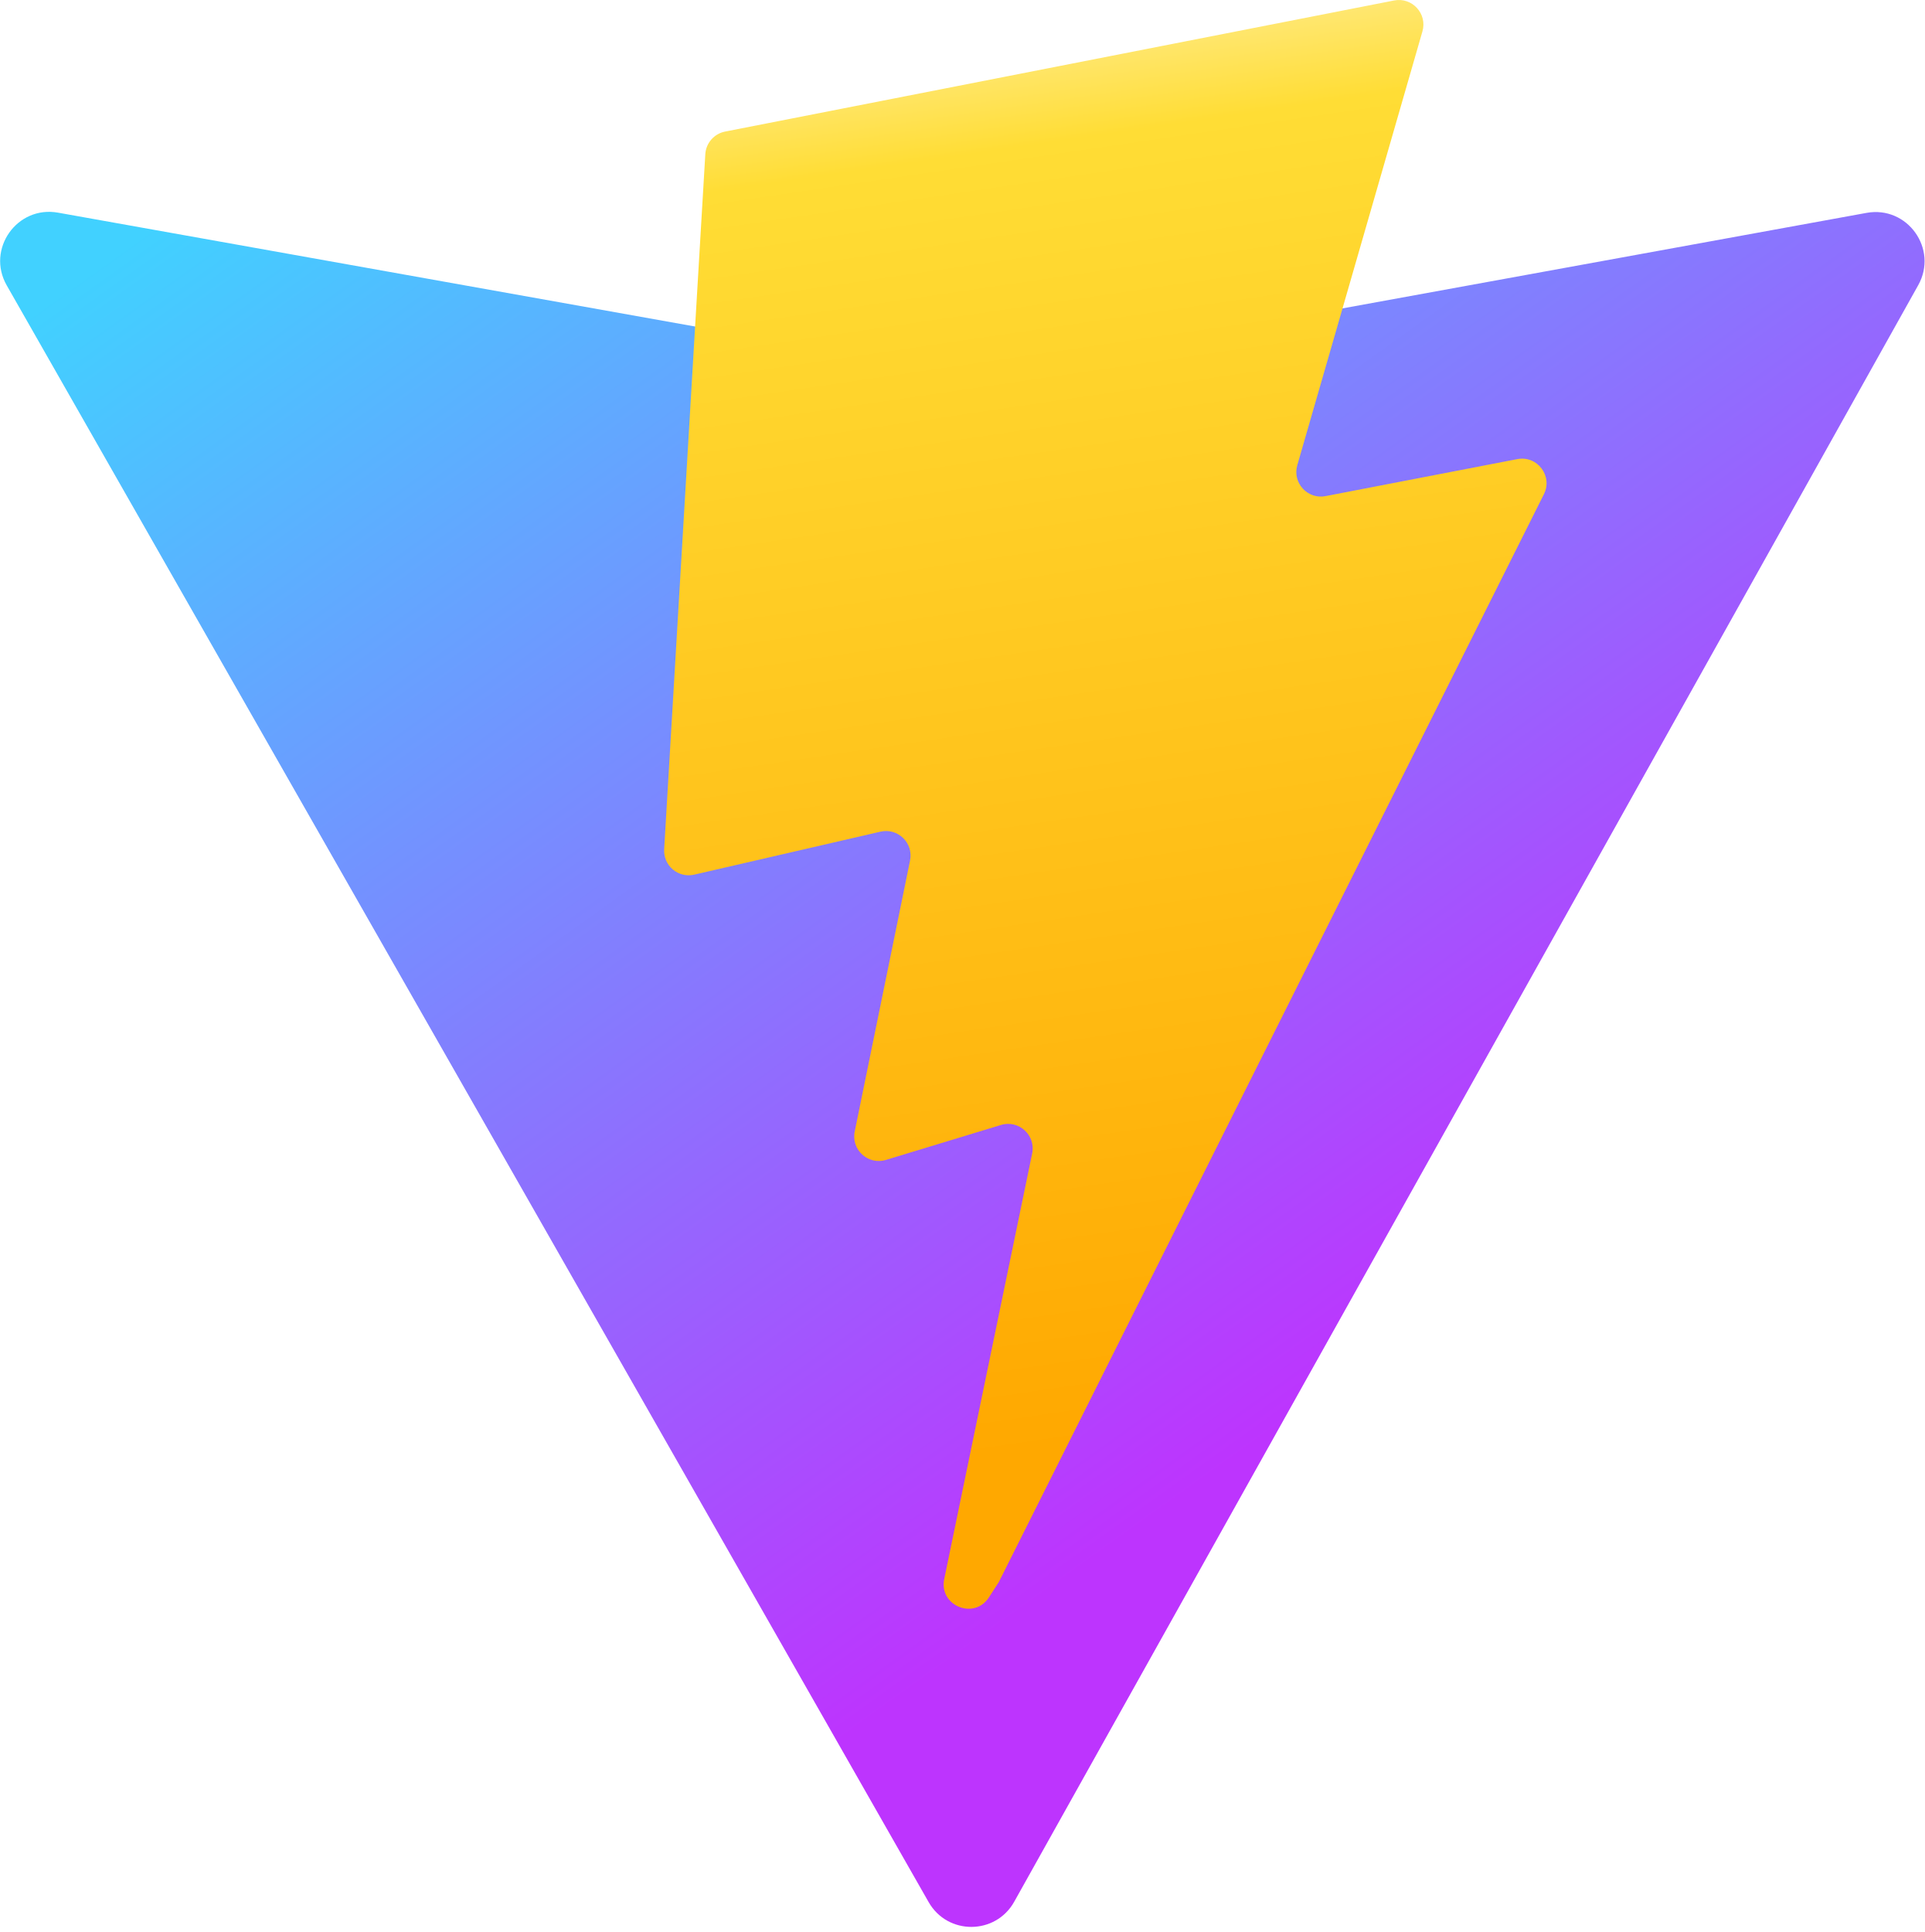
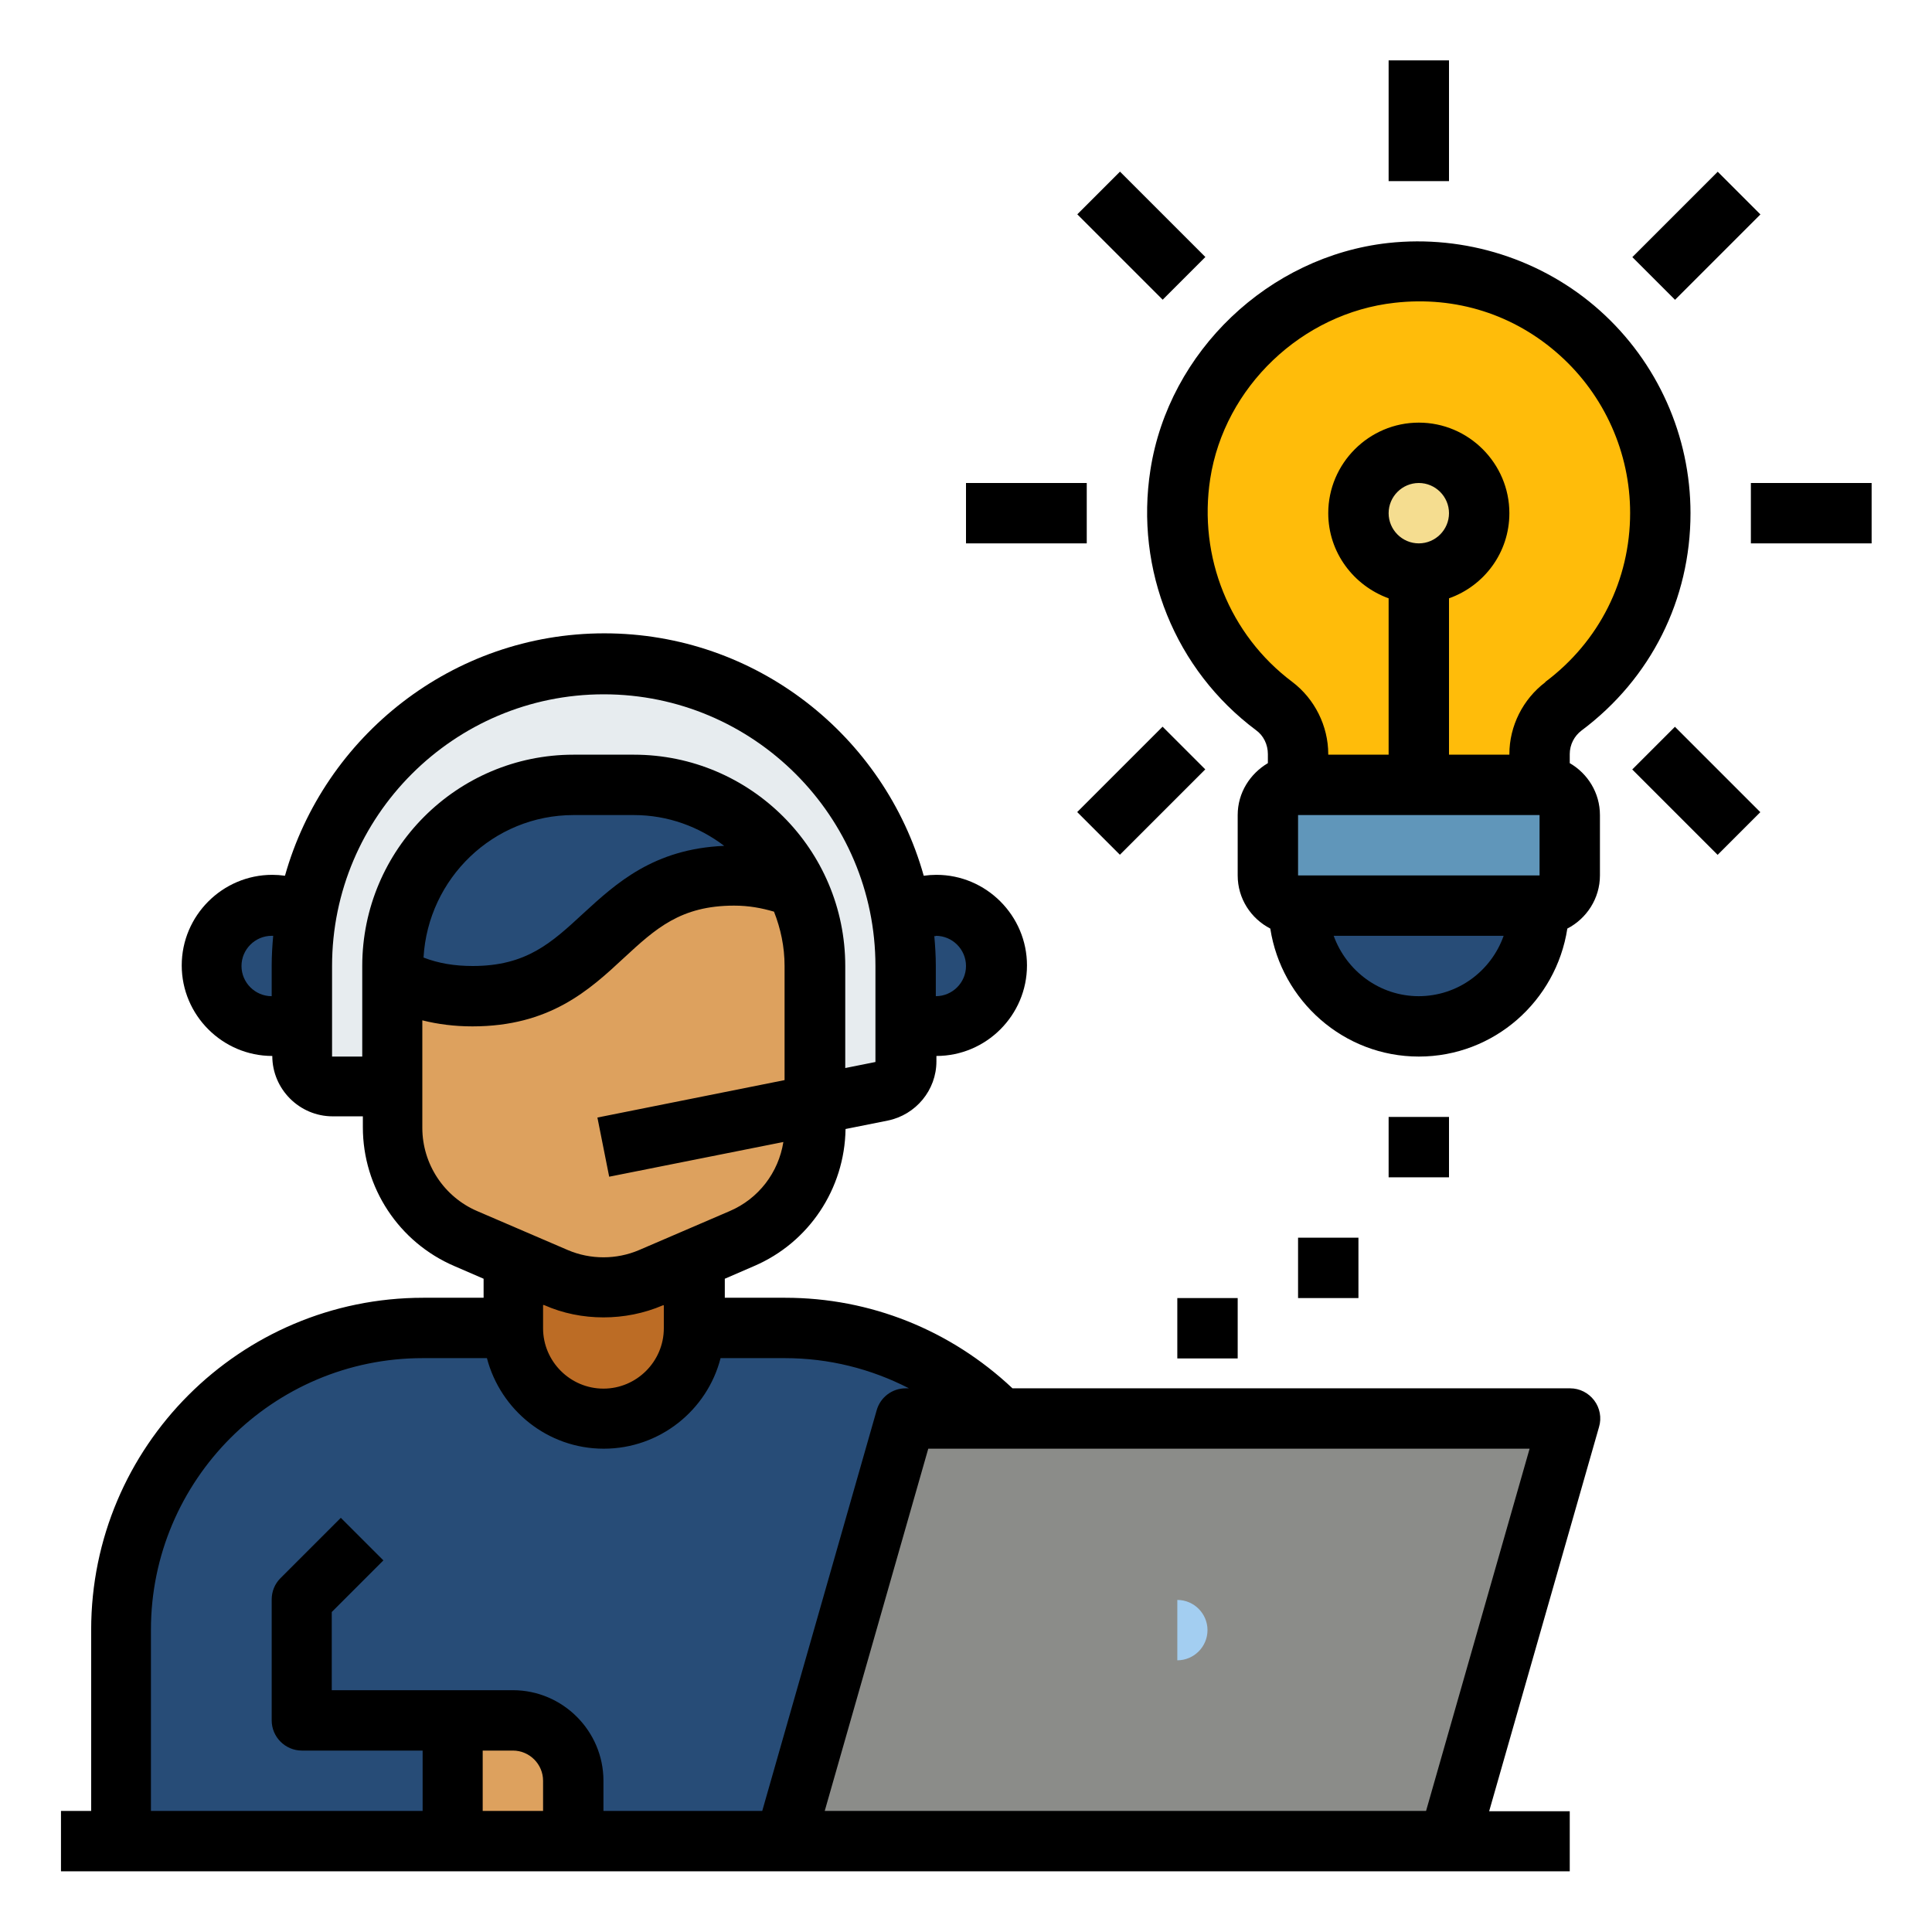
- <svg xmlns="http://www.w3.org/2000/svg" aria-hidden="true" role="img" class="iconify iconify--logos" width="31.88" height="32" preserveAspectRatio="xMidYMid meet" viewBox="0 0 256 257">
+ <svg xmlns="http://www.w3.org/2000/svg" data-name="Layer 1" id="Layer_1" viewBox="0 0 64 64">
  <defs>
-     <linearGradient id="IconifyId1813088fe1fbc01fb466" x1="-.828%" x2="57.636%" y1="7.652%" y2="78.411%">
-       <stop offset="0%" stop-color="#41D1FF" />
-       <stop offset="100%" stop-color="#BD34FE" />
-     </linearGradient>
-     <linearGradient id="IconifyId1813088fe1fbc01fb467" x1="43.376%" x2="50.316%" y1="2.242%" y2="89.03%">
-       <stop offset="0%" stop-color="#FFEA83" />
-       <stop offset="8.333%" stop-color="#FFDD35" />
-       <stop offset="100%" stop-color="#FFA800" />
-     </linearGradient>
+     <style>
+       .cls-1 {
+         fill: #f5dd90;
+       }
+ 
+       .cls-2 {
+         fill: #e7ecef;
+       }
+ 
+       .cls-3 {
+         fill: #ffbc0a;
+       }
+ 
+       .cls-4 {
+         fill: #8b8c89;
+       }
+ 
+       .cls-5 {
+         fill: #bc6c25;
+       }
+ 
+       .cls-6 {
+         fill: #a3cef1;
+       }
+ 
+       .cls-7 {
+         fill: #dda15e;
+       }
+ 
+       .cls-8 {
+         fill: #6096ba;
+       }
+ 
+       .cls-9 {
+         fill: #274c77;
+       }
+     </style>
  </defs>
-   <path fill="url(#IconifyId1813088fe1fbc01fb466)" d="M255.153 37.938L134.897 252.976c-2.483 4.44-8.862 4.466-11.382.048L.875 37.958c-2.746-4.814 1.371-10.646 6.827-9.67l120.385 21.517a6.537 6.537 0 0 0 2.322-.004l117.867-21.483c5.438-.991 9.574 4.796 6.877 9.62Z" />
-   <path fill="url(#IconifyId1813088fe1fbc01fb467)" d="M185.432.063L96.44 17.501a3.268 3.268 0 0 0-2.634 3.014l-5.474 92.456a3.268 3.268 0 0 0 3.997 3.378l24.777-5.718c2.318-.535 4.413 1.507 3.936 3.838l-7.361 36.047c-.495 2.426 1.782 4.5 4.151 3.78l15.304-4.649c2.372-.72 4.652 1.36 4.15 3.788l-11.698 56.621c-.732 3.542 3.979 5.473 5.943 2.437l1.313-2.028l72.516-144.72c1.215-2.423-.88-5.186-3.54-4.672l-25.505 4.922c-2.396.462-4.435-1.77-3.759-4.114l16.646-57.705c.677-2.35-1.37-4.583-3.769-4.113Z" />
+   <path class="cls-7" d="M24.58,41.04l-3,1.29c-1.01,.43-2.15,.43-3.15,0l-3-1.29c-1.47-.63-2.42-2.08-2.42-3.68v-5.36c0-3.31,2.69-6,6-6h2c3.31,0,6,2.69,6,6v5.36c0,1.6-.95,3.05-2.42,3.68Z" />
+   <path class="cls-9" d="M33.14,47c-1.82-1.85-4.35-3-7.14-3h-3c0,1.66-1.34,3-3,3s-3-1.34-3-3h-3c-5.52,0-10,4.48-10,10v7H26l4-14h3.14Z" />
+   <path class="cls-7" d="M15,57h2c1.1,0,2,.9,2,2v2h-4v-4h0Z" />
+   <path class="cls-9" d="M10,33.73c-.29,.17-.64,.27-1,.27-1.1,0-2-.9-2-2s.9-2,2-2c.42,0,.81,.13,1.14,.36" />
+   <path class="cls-9" d="M30,33.73c.29,.17,.64,.27,1,.27,1.1,0,2-.9,2-2s-.9-2-2-2c-.42,0-.81,.13-1.14,.36" />
+   <path class="cls-5" d="M17,41.71l1.42,.61c1.01,.44,2.15,.44,3.16,0l1.42-.61v2.29c0,1.66-1.34,3-3,3s-3-1.34-3-3v-2.29Z" />
+   <polyline class="cls-4" points="26 61 30 47 52 47 48 61" />
+   <path class="cls-9" d="M26.4,29.38h-.01c-.57-.23-1.23-.38-2.06-.38-4.33,0-4.33,4-8.67,4-1.13,0-1.97-.27-2.66-.67v-.33c0-3.31,2.69-6,6-6h2c2.37,0,4.42,1.38,5.39,3.38h.01Z" />
+   <path class="cls-2" d="M27,36.6v-4.6c0-3.31-2.69-6-6-6h-2c-3.31,0-6,2.69-6,6v4h-2c-.55,0-1-.45-1-1v-3c0-5.52,4.48-10,10-10,2.76,0,5.26,1.12,7.07,2.93s2.93,4.31,2.93,7.07v3.18c0,.48-.34,.89-.8,.98l-2.2,.44Z" />
+   <path class="cls-6" d="M39,53c.55,0,1,.45,1,1s-.45,1-1,1v-2Z" />
+   <path class="cls-3" d="M51,26v-1.02c0-.62,.29-1.21,.79-1.58,1.95-1.46,3.21-3.78,3.21-6.4,0-4.72-4.09-8.48-8.91-7.95-3.52,.39-6.44,3.17-6.99,6.67-.49,3.13,.85,5.99,3.11,7.68,.5,.37,.79,.96,.79,1.59v1.02" />
+   <rect class="cls-8" height="4" rx="1" ry="1" width="10" x="42" y="26" />
+   <path class="cls-9" d="M51,30c0,2.21-1.79,4-4,4s-4-1.79-4-4" />
+   <circle class="cls-1" cx="47" cy="17" r="2" />
+   <path d="M52,60h-2.67l3.64-12.73c.09-.3,.03-.63-.16-.88s-.48-.4-.8-.4h-18.47c-2.05-1.93-4.71-3-7.53-3h-2v-.63l.97-.42c1.82-.78,3-2.56,3.03-4.54l1.4-.28c.93-.19,1.61-1.01,1.61-1.96v-.18c1.65,0,3-1.35,3-3s-1.35-3-3-3c-.14,0-.28,.01-.42,.03-1.3-4.63-5.55-8.03-10.58-8.03s-9.28,3.41-10.58,8.03c-.14-.02-.28-.03-.42-.03-1.65,0-3,1.35-3,3s1.35,3,3,3c0,1.1,.9,2,2,2h1v.36c0,2,1.19,3.81,3.03,4.6l.97,.42v.63h-2c-6.07,0-11,4.93-11,11v6h-1v2H52v-2ZM31,31c.55,0,1,.45,1,1s-.45,1-1,1v-1c0-.33-.02-.66-.05-.99,.02,0,.03,0,.05,0Zm-22,1v1c-.55,0-1-.45-1-1s.45-1,1-1c.02,0,.03,0,.05,0-.03,.33-.05,.66-.05,.99Zm3,0v3h-1v-3c0-4.96,4.04-9,9-9s9,4.04,9,9v3.18l-1,.2v-3.38c0-3.86-3.14-7-7-7h-2c-3.86,0-7,3.14-7,7Zm11.99-3.98c-2.33,.1-3.57,1.23-4.67,2.24-1.05,.97-1.88,1.74-3.66,1.74-.61,0-1.14-.09-1.63-.28,.15-2.62,2.31-4.72,4.97-4.72h2c1.13,0,2.16,.39,2.99,1.02Zm-8.18,12.1c-1.1-.47-1.82-1.56-1.82-2.76v-3.56c.52,.13,1.07,.2,1.66,.2,2.56,0,3.87-1.2,5.02-2.27,1.05-.97,1.88-1.73,3.65-1.73,.49,0,.91,.08,1.32,.2,.22,.56,.35,1.16,.35,1.8v3.78l-6.2,1.24,.39,1.96,5.77-1.15c-.16,1.01-.82,1.88-1.78,2.29l-3,1.29c-.75,.32-1.61,.32-2.36,0l-3-1.29Zm6.18,3.11v.77c0,1.1-.9,2-2,2s-2-.9-2-2v-.77h.03c.63,.28,1.3,.41,1.97,.41s1.34-.13,1.97-.4h.03Zm-4,16.76h-2v-2h1c.55,0,1,.45,1,1v1Zm2,0v-1c0-1.65-1.35-3-3-3h-6v-2.59l1.71-1.71-1.41-1.41-2,2c-.19,.19-.29,.44-.29,.71v4c0,.55,.45,1,1,1h4v2H5v-6c0-4.96,4.04-9,9-9h2.13c.45,1.72,2.01,3,3.87,3s3.43-1.28,3.87-3h2.13c1.45,0,2.85,.35,4.11,1h-.11c-.45,0-.84,.3-.96,.73l-3.79,13.27h-5.25Zm7.33,0l3.43-12h19.92l-3.43,12H27.33Z" />
+   <path d="M53,10.29c-1.9-1.7-4.47-2.52-7.02-2.24-3.95,.44-7.26,3.59-7.87,7.51-.52,3.32,.82,6.63,3.5,8.63,.25,.18,.39,.48,.39,.79v.3c-.59,.35-1,.98-1,1.72v2c0,.77,.44,1.43,1.08,1.76,.37,2.39,2.43,4.24,4.92,4.24s4.55-1.84,4.92-4.24c.64-.33,1.08-1,1.08-1.76v-2c0-.74-.41-1.38-1-1.72v-.3c0-.31,.15-.6,.39-.78,2.3-1.72,3.61-4.34,3.61-7.2,0-2.56-1.09-5-3-6.71Zm-6,22.71c-1.3,0-2.4-.84-2.82-2h5.63c-.41,1.16-1.51,2-2.82,2Zm-4-4v-2h8v2s-8,0-8,0Zm3-12c0-.55,.45-1,1-1s1,.45,1,1-.45,1-1,1-1-.45-1-1Zm5.19,5.6c-.74,.56-1.19,1.45-1.19,2.38v.02h-2v-5.18c1.16-.41,2-1.51,2-2.82,0-1.65-1.35-3-3-3s-3,1.35-3,3c0,1.3,.84,2.4,2,2.82v5.18h-2v-.02c0-.93-.45-1.83-1.19-2.39-2.08-1.56-3.12-4.14-2.72-6.73,.47-3.04,3.04-5.49,6.11-5.83,2.03-.23,3.97,.39,5.47,1.74,1.48,1.33,2.33,3.23,2.33,5.22,0,2.22-1.02,4.26-2.81,5.6Z" />
+   <rect height="4" width="2" x="46" y="2" />
+   <rect height="4" transform="translate(5.55 29.02) rotate(-45)" width="2" x="36.81" y="5.81" />
+   <rect height="2" width="4" x="32" y="16" />
+   <rect height="2" transform="translate(-7.45 34.41) rotate(-45)" width="4" x="35.81" y="25.19" />
+   <rect height="4" transform="translate(-2.06 47.41) rotate(-45)" width="2" x="55.19" y="24.19" />
+   <rect height="2" width="4" x="58" y="16" />
+   <rect height="2" transform="translate(10.94 42.02) rotate(-45)" width="4" x="54.19" y="6.81" />
+   <rect height="2" width="2" x="46" y="37" />
+   <rect height="2" width="2" x="43" y="41" />
+   <rect height="2" width="2" x="39" y="43" />
</svg>
